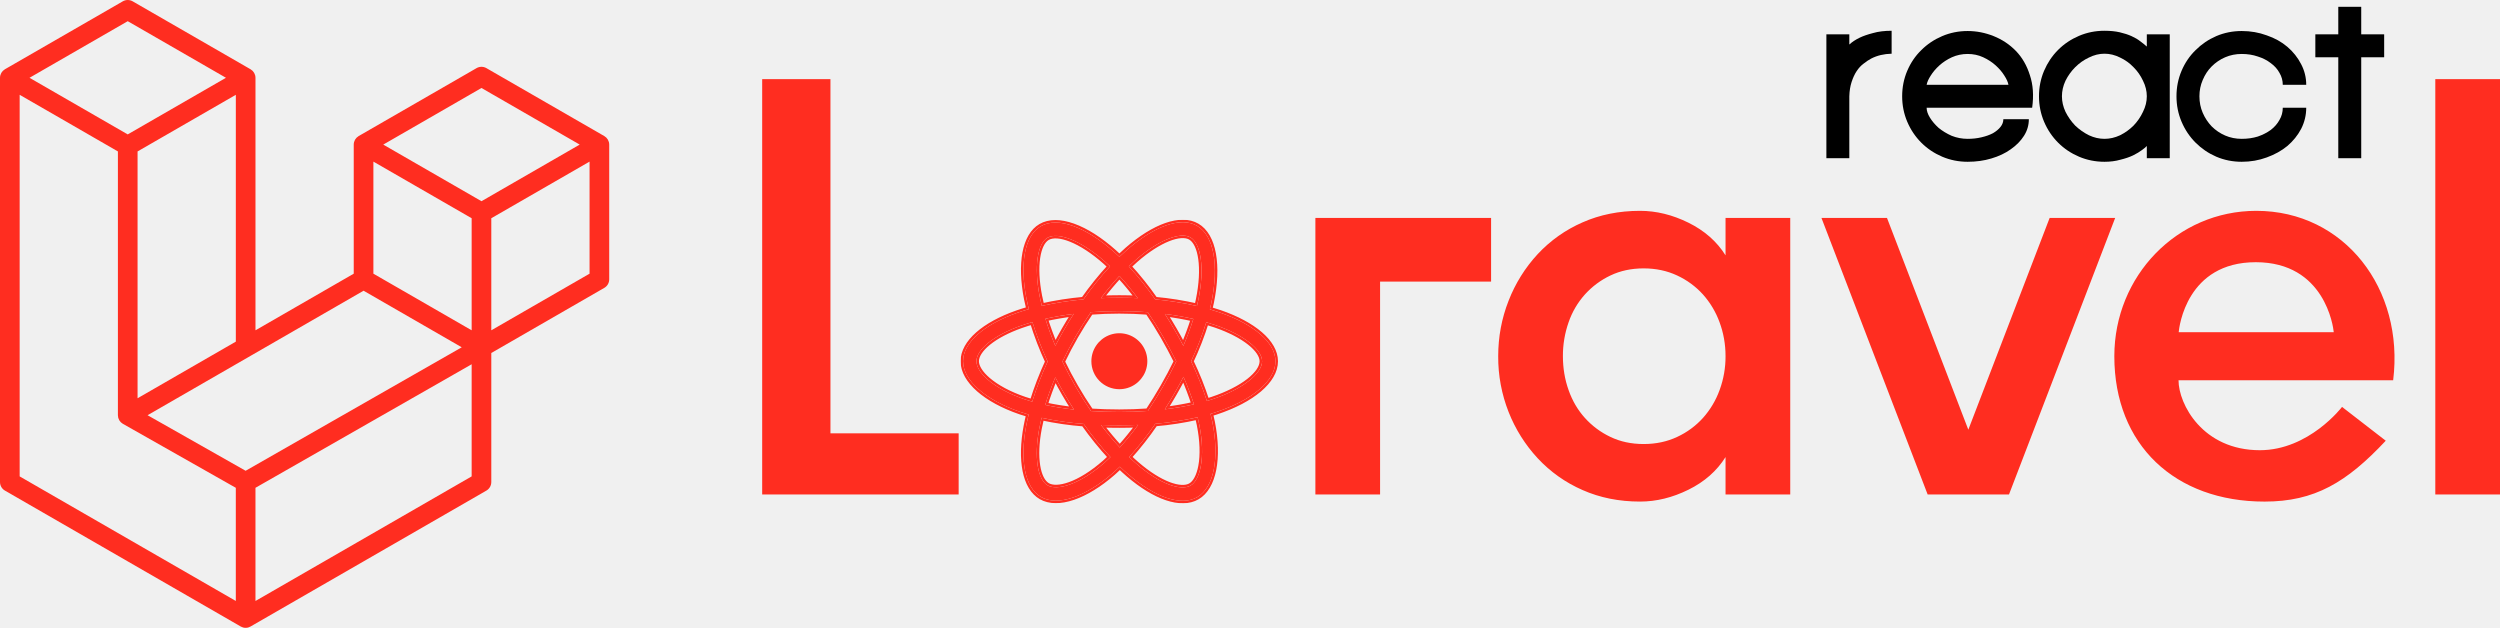
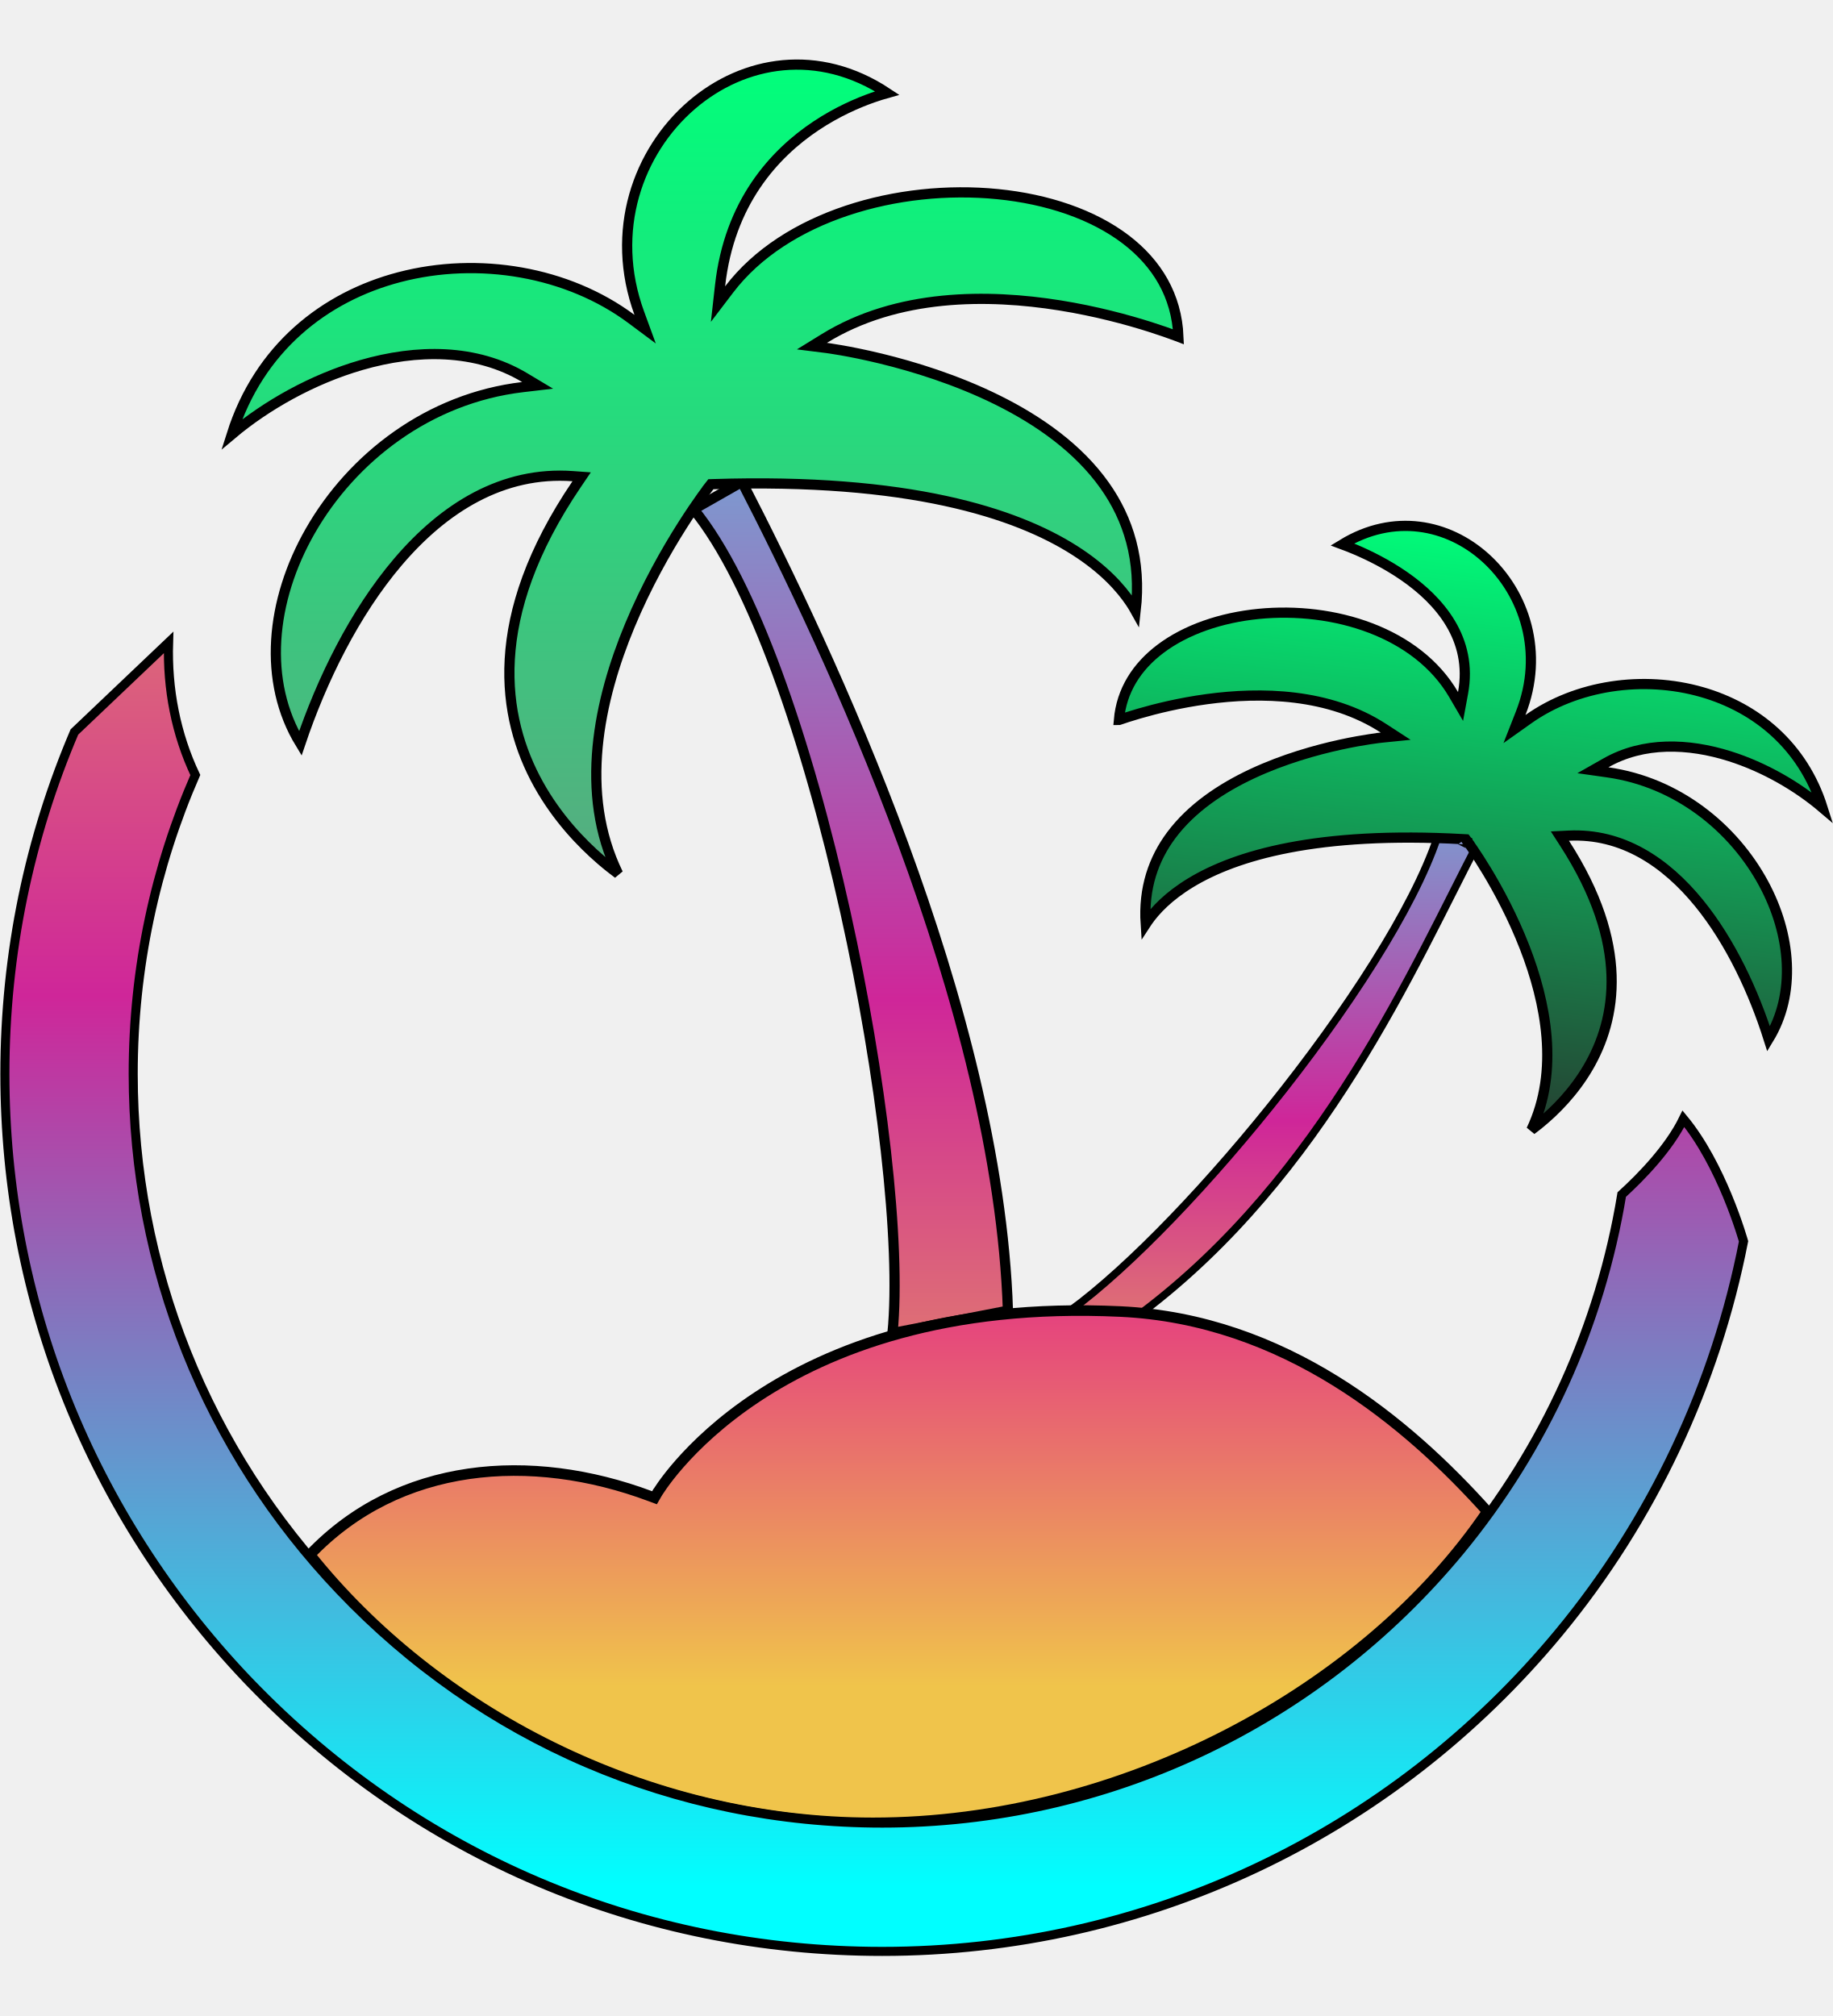
- <svg xmlns="http://www.w3.org/2000/svg" width="1991" height="500" viewBox="0 0 1991 500" fill="none">
-   <mask id="path-1-outside-1_1_7" maskUnits="userSpaceOnUse" x="765" y="175" width="253" height="226" fill="black">
-     <rect fill="white" x="765" y="175" width="253" height="226" />
-     <path d="M971.537 248.894C968.887 247.988 966.217 247.145 963.529 246.365C963.975 244.551 964.386 242.726 964.763 240.892C970.827 211.403 966.862 187.646 953.33 179.825C940.374 172.321 919.125 180.141 897.69 198.84C895.582 200.685 893.518 202.585 891.496 204.541C890.149 203.242 888.767 201.97 887.35 200.727C864.884 180.732 842.365 172.31 828.849 180.157C815.893 187.677 812.042 210.009 817.499 237.958C818.045 240.722 818.658 243.474 819.339 246.214C816.152 247.121 813.073 248.09 810.13 249.117C783.823 258.316 767 272.739 767 287.696C767 303.15 785.056 318.646 812.488 328.042C814.713 328.799 816.959 329.502 819.225 330.152C818.489 333.085 817.838 336.051 817.271 339.05C812.089 366.518 816.131 388.321 829.062 395.795C842.417 403.511 864.822 395.582 886.661 376.458C888.389 374.945 890.116 373.347 891.844 371.664C894.027 373.775 896.273 375.824 898.581 377.811C919.726 396.043 940.607 403.408 953.517 395.914C966.862 388.171 971.2 364.746 965.566 336.246C965.134 334.07 964.637 331.848 964.074 329.582C965.649 329.115 967.192 328.633 968.702 328.136C997.206 318.667 1015.78 303.358 1015.78 287.711C1015.76 272.682 998.403 258.165 971.537 248.894ZM904.681 206.873C923.043 190.854 940.208 184.531 948.033 189.05C956.362 193.865 959.601 213.279 954.367 238.741C954.021 240.399 953.648 242.053 953.247 243.701C942.289 241.208 931.177 239.449 919.985 238.435C913.577 229.204 906.553 220.417 898.959 212.133C900.818 210.33 902.722 208.576 904.671 206.873H904.681ZM840.453 300.476C842.702 304.829 845.053 309.129 847.507 313.376C850.005 317.708 852.608 321.977 855.317 326.182C847.616 325.345 839.963 324.111 832.389 322.487C834.586 315.376 837.292 307.991 840.453 300.476ZM840.453 275.429C837.343 268.074 834.711 260.84 832.55 253.853C839.65 252.262 847.216 250.962 855.104 249.977C852.461 254.102 849.918 258.288 847.475 262.534C845.033 266.781 842.687 271.079 840.437 275.429H840.453ZM846.102 287.955C849.377 281.124 852.905 274.425 856.685 267.857C860.461 261.292 864.481 254.878 868.745 248.614C876.146 248.054 883.733 247.759 891.398 247.759C899.063 247.759 906.697 248.054 914.093 248.619C918.311 254.869 922.307 261.261 926.08 267.795C929.853 274.328 933.427 280.996 936.803 287.799C933.472 294.654 929.906 301.381 926.106 307.981C922.336 314.545 918.363 320.978 914.186 327.281C906.801 327.799 899.156 328.084 891.382 328.084C883.609 328.084 876.109 327.84 868.859 327.369C864.564 321.084 860.511 314.642 856.7 308.043C852.89 301.444 849.352 294.748 846.087 287.955H846.102ZM935.305 313.303C937.81 308.957 940.215 304.553 942.519 300.093C945.678 307.255 948.467 314.576 950.874 322.025C943.21 323.751 935.462 325.074 927.661 325.99C930.293 321.813 932.842 317.584 935.305 313.303ZM942.416 275.434C940.121 271.063 937.736 266.744 935.258 262.477C932.84 258.269 930.319 254.113 927.697 250.008C935.632 251.013 943.245 252.35 950.381 253.983C948.087 261.262 945.428 268.421 942.416 275.434ZM891.502 219.747C896.677 225.401 901.563 231.314 906.143 237.461C896.347 236.994 886.545 236.994 876.736 237.461C881.572 231.066 886.521 225.131 891.502 219.747ZM834.198 189.366C842.521 184.536 860.924 191.439 880.323 208.682C881.561 209.786 882.81 210.941 884.054 212.139C876.422 220.421 869.348 229.201 862.878 238.42C851.711 239.426 840.621 241.157 829.678 243.602C829.046 241.059 828.476 238.499 827.968 235.922C823.278 211.962 826.382 193.901 834.198 189.366ZM822.065 319.89C819.992 319.299 817.945 318.658 815.924 317.967C803.796 313.821 793.779 308.411 786.901 302.518C780.744 297.237 777.624 291.966 777.624 287.696C777.624 278.621 791.13 267.043 813.654 259.191C816.483 258.207 819.337 257.307 822.215 256.491C825.561 267.242 829.612 277.759 834.343 287.976C829.555 298.333 825.454 308.994 822.065 319.89ZM879.659 368.436C870.004 376.894 860.333 382.89 851.808 385.911C844.148 388.622 838.048 388.7 834.363 386.569C826.517 382.035 823.252 364.523 827.704 341.035C828.232 338.271 828.837 335.507 829.518 332.743C840.57 335.124 851.771 336.75 863.044 337.609C869.577 346.876 876.71 355.706 884.396 364.041C882.852 365.559 881.271 367.021 879.659 368.436ZM891.797 356.402C886.76 350.955 881.732 344.927 876.83 338.449C881.594 338.636 886.445 338.729 891.382 338.729C896.451 338.729 901.468 338.62 906.412 338.397C901.849 344.643 896.971 350.652 891.797 356.402ZM956.331 371.219C954.849 379.221 951.869 384.559 948.184 386.694C940.342 391.244 923.577 385.331 905.5 369.736C903.427 367.954 901.354 366.041 899.244 364.036C906.781 355.668 913.747 346.803 920.094 337.501C931.429 336.54 942.685 334.8 953.781 332.292C954.289 334.344 954.738 336.355 955.128 338.325C957.621 350.918 957.979 362.31 956.331 371.219ZM965.349 318.024C963.991 318.475 962.591 318.911 961.171 319.336C957.692 308.535 953.483 297.983 948.572 287.753C953.299 277.659 957.343 267.26 960.679 256.626C963.224 257.367 965.696 258.145 968.075 258.969C991.096 266.908 1005.14 278.663 1005.14 287.696C1005.14 297.335 989.971 309.846 965.349 318.024Z" />
-   </mask>
-   <path d="M971.537 248.894C968.887 247.988 966.217 247.145 963.529 246.365C963.975 244.551 964.386 242.726 964.763 240.892C970.827 211.403 966.862 187.646 953.33 179.825C940.374 172.321 919.125 180.141 897.69 198.84C895.582 200.685 893.518 202.585 891.496 204.541C890.149 203.242 888.767 201.97 887.35 200.727C864.884 180.732 842.365 172.31 828.849 180.157C815.893 187.677 812.042 210.009 817.499 237.958C818.045 240.722 818.658 243.474 819.339 246.214C816.152 247.121 813.073 248.09 810.13 249.117C783.823 258.316 767 272.739 767 287.696C767 303.15 785.056 318.646 812.488 328.042C814.713 328.799 816.959 329.502 819.225 330.152C818.489 333.085 817.838 336.051 817.271 339.05C812.089 366.518 816.131 388.321 829.062 395.795C842.417 403.511 864.822 395.582 886.661 376.458C888.389 374.945 890.116 373.347 891.844 371.664C894.027 373.775 896.273 375.824 898.581 377.811C919.726 396.043 940.607 403.408 953.517 395.914C966.862 388.171 971.2 364.746 965.566 336.246C965.134 334.07 964.637 331.848 964.074 329.582C965.649 329.115 967.192 328.633 968.702 328.136C997.206 318.667 1015.78 303.358 1015.78 287.711C1015.76 272.682 998.403 258.165 971.537 248.894ZM904.681 206.873C923.043 190.854 940.208 184.531 948.033 189.05C956.362 193.865 959.601 213.279 954.367 238.741C954.021 240.399 953.648 242.053 953.247 243.701C942.289 241.208 931.177 239.449 919.985 238.435C913.577 229.204 906.553 220.417 898.959 212.133C900.818 210.33 902.722 208.576 904.671 206.873H904.681ZM840.453 300.476C842.702 304.829 845.053 309.129 847.507 313.376C850.005 317.708 852.608 321.977 855.317 326.182C847.616 325.345 839.963 324.111 832.389 322.487C834.586 315.376 837.292 307.991 840.453 300.476ZM840.453 275.429C837.343 268.074 834.711 260.84 832.55 253.853C839.65 252.262 847.216 250.962 855.104 249.977C852.461 254.102 849.918 258.288 847.475 262.534C845.033 266.781 842.687 271.079 840.437 275.429H840.453ZM846.102 287.955C849.377 281.124 852.905 274.425 856.685 267.857C860.461 261.292 864.481 254.878 868.745 248.614C876.146 248.054 883.733 247.759 891.398 247.759C899.063 247.759 906.697 248.054 914.093 248.619C918.311 254.869 922.307 261.261 926.08 267.795C929.853 274.328 933.427 280.996 936.803 287.799C933.472 294.654 929.906 301.381 926.106 307.981C922.336 314.545 918.363 320.978 914.186 327.281C906.801 327.799 899.156 328.084 891.382 328.084C883.609 328.084 876.109 327.84 868.859 327.369C864.564 321.084 860.511 314.642 856.7 308.043C852.89 301.444 849.352 294.748 846.087 287.955H846.102ZM935.305 313.303C937.81 308.957 940.215 304.553 942.519 300.093C945.678 307.255 948.467 314.576 950.874 322.025C943.21 323.751 935.462 325.074 927.661 325.99C930.293 321.813 932.842 317.584 935.305 313.303ZM942.416 275.434C940.121 271.063 937.736 266.744 935.258 262.477C932.84 258.269 930.319 254.113 927.697 250.008C935.632 251.013 943.245 252.35 950.381 253.983C948.087 261.262 945.428 268.421 942.416 275.434ZM891.502 219.747C896.677 225.401 901.563 231.314 906.143 237.461C896.347 236.994 886.545 236.994 876.736 237.461C881.572 231.066 886.521 225.131 891.502 219.747ZM834.198 189.366C842.521 184.536 860.924 191.439 880.323 208.682C881.561 209.786 882.81 210.941 884.054 212.139C876.422 220.421 869.348 229.201 862.878 238.42C851.711 239.426 840.621 241.157 829.678 243.602C829.046 241.059 828.476 238.499 827.968 235.922C823.278 211.962 826.382 193.901 834.198 189.366ZM822.065 319.89C819.992 319.299 817.945 318.658 815.924 317.967C803.796 313.821 793.779 308.411 786.901 302.518C780.744 297.237 777.624 291.966 777.624 287.696C777.624 278.621 791.13 267.043 813.654 259.191C816.483 258.207 819.337 257.307 822.215 256.491C825.561 267.242 829.612 277.759 834.343 287.976C829.555 298.333 825.454 308.994 822.065 319.89ZM879.659 368.436C870.004 376.894 860.333 382.89 851.808 385.911C844.148 388.622 838.048 388.7 834.363 386.569C826.517 382.035 823.252 364.523 827.704 341.035C828.232 338.271 828.837 335.507 829.518 332.743C840.57 335.124 851.771 336.75 863.044 337.609C869.577 346.876 876.71 355.706 884.396 364.041C882.852 365.559 881.271 367.021 879.659 368.436ZM891.797 356.402C886.76 350.955 881.732 344.927 876.83 338.449C881.594 338.636 886.445 338.729 891.382 338.729C896.451 338.729 901.468 338.62 906.412 338.397C901.849 344.643 896.971 350.652 891.797 356.402ZM956.331 371.219C954.849 379.221 951.869 384.559 948.184 386.694C940.342 391.244 923.577 385.331 905.5 369.736C903.427 367.954 901.354 366.041 899.244 364.036C906.781 355.668 913.747 346.803 920.094 337.501C931.429 336.54 942.685 334.8 953.781 332.292C954.289 334.344 954.738 336.355 955.128 338.325C957.621 350.918 957.979 362.31 956.331 371.219ZM965.349 318.024C963.991 318.475 962.591 318.911 961.171 319.336C957.692 308.535 953.483 297.983 948.572 287.753C953.299 277.659 957.343 267.26 960.679 256.626C963.224 257.367 965.696 258.145 968.075 258.969C991.096 266.908 1005.14 278.663 1005.14 287.696C1005.14 297.335 989.971 309.846 965.349 318.024Z" fill="#FF2D20" />
-   <path d="M971.537 248.894C968.887 247.988 966.217 247.145 963.529 246.365C963.975 244.551 964.386 242.726 964.763 240.892C970.827 211.403 966.862 187.646 953.33 179.825C940.374 172.321 919.125 180.141 897.69 198.84C895.582 200.685 893.518 202.585 891.496 204.541C890.149 203.242 888.767 201.97 887.35 200.727C864.884 180.732 842.365 172.31 828.849 180.157C815.893 187.677 812.042 210.009 817.499 237.958C818.045 240.722 818.658 243.474 819.339 246.214C816.152 247.121 813.073 248.09 810.13 249.117C783.823 258.316 767 272.739 767 287.696C767 303.15 785.056 318.646 812.488 328.042C814.713 328.799 816.959 329.502 819.225 330.152C818.489 333.085 817.838 336.051 817.271 339.05C812.089 366.518 816.131 388.321 829.062 395.795C842.417 403.511 864.822 395.582 886.661 376.458C888.389 374.945 890.116 373.347 891.844 371.664C894.027 373.775 896.273 375.824 898.581 377.811C919.726 396.043 940.607 403.408 953.517 395.914C966.862 388.171 971.2 364.746 965.566 336.246C965.134 334.07 964.637 331.848 964.074 329.582C965.649 329.115 967.192 328.633 968.702 328.136C997.206 318.667 1015.78 303.358 1015.78 287.711C1015.76 272.682 998.403 258.165 971.537 248.894ZM904.681 206.873C923.043 190.854 940.208 184.531 948.033 189.05C956.362 193.865 959.601 213.279 954.367 238.741C954.021 240.399 953.648 242.053 953.247 243.701C942.289 241.208 931.177 239.449 919.985 238.435C913.577 229.204 906.553 220.417 898.959 212.133C900.818 210.33 902.722 208.576 904.671 206.873H904.681ZM840.453 300.476C842.702 304.829 845.053 309.129 847.507 313.376C850.005 317.708 852.608 321.977 855.317 326.182C847.616 325.345 839.963 324.111 832.389 322.487C834.586 315.376 837.292 307.991 840.453 300.476ZM840.453 275.429C837.343 268.074 834.711 260.84 832.55 253.853C839.65 252.262 847.216 250.962 855.104 249.977C852.461 254.102 849.918 258.288 847.475 262.534C845.033 266.781 842.687 271.079 840.437 275.429H840.453ZM846.102 287.955C849.377 281.124 852.905 274.425 856.685 267.857C860.461 261.292 864.481 254.878 868.745 248.614C876.146 248.054 883.733 247.759 891.398 247.759C899.063 247.759 906.697 248.054 914.093 248.619C918.311 254.869 922.307 261.261 926.08 267.795C929.853 274.328 933.427 280.996 936.803 287.799C933.472 294.654 929.906 301.381 926.106 307.981C922.336 314.545 918.363 320.978 914.186 327.281C906.801 327.799 899.156 328.084 891.382 328.084C883.609 328.084 876.109 327.84 868.859 327.369C864.564 321.084 860.511 314.642 856.7 308.043C852.89 301.444 849.352 294.748 846.087 287.955H846.102ZM935.305 313.303C937.81 308.957 940.215 304.553 942.519 300.093C945.678 307.255 948.467 314.576 950.874 322.025C943.21 323.751 935.462 325.074 927.661 325.99C930.293 321.813 932.842 317.584 935.305 313.303ZM942.416 275.434C940.121 271.063 937.736 266.744 935.258 262.477C932.84 258.269 930.319 254.113 927.697 250.008C935.632 251.013 943.245 252.35 950.381 253.983C948.087 261.262 945.428 268.421 942.416 275.434ZM891.502 219.747C896.677 225.401 901.563 231.314 906.143 237.461C896.347 236.994 886.545 236.994 876.736 237.461C881.572 231.066 886.521 225.131 891.502 219.747ZM834.198 189.366C842.521 184.536 860.924 191.439 880.323 208.682C881.561 209.786 882.81 210.941 884.054 212.139C876.422 220.421 869.348 229.201 862.878 238.42C851.711 239.426 840.621 241.157 829.678 243.602C829.046 241.059 828.476 238.499 827.968 235.922C823.278 211.962 826.382 193.901 834.198 189.366ZM822.065 319.89C819.992 319.299 817.945 318.658 815.924 317.967C803.796 313.821 793.779 308.411 786.901 302.518C780.744 297.237 777.624 291.966 777.624 287.696C777.624 278.621 791.13 267.043 813.654 259.191C816.483 258.207 819.337 257.307 822.215 256.491C825.561 267.242 829.612 277.759 834.343 287.976C829.555 298.333 825.454 308.994 822.065 319.89ZM879.659 368.436C870.004 376.894 860.333 382.89 851.808 385.911C844.148 388.622 838.048 388.7 834.363 386.569C826.517 382.035 823.252 364.523 827.704 341.035C828.232 338.271 828.837 335.507 829.518 332.743C840.57 335.124 851.771 336.75 863.044 337.609C869.577 346.876 876.71 355.706 884.396 364.041C882.852 365.559 881.271 367.021 879.659 368.436ZM891.797 356.402C886.76 350.955 881.732 344.927 876.83 338.449C881.594 338.636 886.445 338.729 891.382 338.729C896.451 338.729 901.468 338.62 906.412 338.397C901.849 344.643 896.971 350.652 891.797 356.402ZM956.331 371.219C954.849 379.221 951.869 384.559 948.184 386.694C940.342 391.244 923.577 385.331 905.5 369.736C903.427 367.954 901.354 366.041 899.244 364.036C906.781 355.668 913.747 346.803 920.094 337.501C931.429 336.54 942.685 334.8 953.781 332.292C954.289 334.344 954.738 336.355 955.128 338.325C957.621 350.918 957.979 362.31 956.331 371.219ZM965.349 318.024C963.991 318.475 962.591 318.911 961.171 319.336C957.692 308.535 953.483 297.983 948.572 287.753C953.299 277.659 957.343 267.26 960.679 256.626C963.224 257.367 965.696 258.145 968.075 258.969C991.096 266.908 1005.14 278.663 1005.14 287.696C1005.14 297.335 989.971 309.846 965.349 318.024Z" stroke="#FF2D20" stroke-width="4" mask="url(#path-1-outside-1_1_7)" />
-   <path d="M891.382 309.96C895.793 309.974 900.109 308.679 903.783 306.24C907.457 303.8 910.325 300.324 912.023 296.253C913.721 292.182 914.172 287.699 913.321 283.372C912.469 279.044 910.352 275.066 907.239 271.943C904.125 268.819 900.154 266.689 895.829 265.823C891.504 264.957 887.02 265.394 882.944 267.079C878.867 268.764 875.383 271.62 872.931 275.286C870.479 278.953 869.17 283.264 869.17 287.675C869.164 290.597 869.733 293.492 870.847 296.193C871.96 298.895 873.595 301.351 875.658 303.421C877.72 305.49 880.171 307.133 882.869 308.255C885.567 309.377 888.46 309.957 891.382 309.96Z" fill="#FF2D20" />
-   <path fill-rule="evenodd" clip-rule="evenodd" d="M484.904 113.113C485.084 113.78 485.176 114.467 485.178 115.157V222.481C485.178 223.859 484.815 225.212 484.125 226.404C483.435 227.596 482.443 228.584 481.25 229.27L391.267 281.132V383.926C391.267 386.724 389.782 389.306 387.359 390.715L199.527 498.958C199.097 499.202 198.628 499.359 198.159 499.525C197.984 499.584 197.817 499.691 197.632 499.74C196.319 500.087 194.939 500.087 193.626 499.74C193.411 499.682 193.215 499.564 193.01 499.486C192.58 499.33 192.131 499.193 191.72 498.958L3.928 390.715C2.735 390.029 1.744 389.04 1.054 387.848C0.365 386.656 0.001 385.304 0 383.926L0 61.955C0 61.251 0.098 60.566 0.274 59.901C0.332 59.676 0.469 59.471 0.547 59.246C0.694 58.835 0.831 58.414 1.046 58.033C1.192 57.779 1.407 57.573 1.583 57.338C1.808 57.025 2.013 56.703 2.277 56.429C2.501 56.204 2.795 56.038 3.049 55.842C3.332 55.607 3.586 55.353 3.908 55.167L97.819 1.045C99.008 0.36 100.356 0 101.728 0C103.099 0 104.447 0.36 105.636 1.045L199.537 55.167H199.557C199.869 55.363 200.133 55.607 200.417 55.832C200.671 56.028 200.954 56.204 201.179 56.419C201.452 56.703 201.648 57.025 201.882 57.338C202.048 57.573 202.273 57.779 202.41 58.033C202.635 58.424 202.762 58.835 202.918 59.246C202.996 59.471 203.133 59.676 203.192 59.911C203.371 60.578 203.463 61.265 203.465 61.955V263.055L281.713 217.952V115.148C281.713 114.463 281.81 113.768 281.986 113.113C282.055 112.878 282.182 112.673 282.26 112.448C282.416 112.037 282.553 111.617 282.768 111.235C282.915 110.981 283.13 110.775 283.296 110.541C283.53 110.228 283.726 109.905 283.999 109.631C284.224 109.406 284.507 109.24 284.761 109.044C285.054 108.809 285.309 108.555 285.621 108.369L379.542 54.248C380.73 53.562 382.078 53.201 383.45 53.201C384.822 53.201 386.17 53.562 387.359 54.248L481.26 108.369C481.592 108.565 481.846 108.809 482.139 109.034C482.383 109.23 482.667 109.406 482.891 109.621C483.165 109.905 483.36 110.228 483.595 110.541C483.771 110.775 483.986 110.981 484.123 111.235C484.347 111.617 484.474 112.037 484.631 112.448C484.719 112.673 484.846 112.878 484.904 113.113ZM469.524 217.952V128.705L436.664 147.642L391.267 173.808V263.055L469.534 217.952H469.524ZM375.623 379.397V290.091L330.969 315.621L203.455 388.475V478.622L375.623 379.397ZM15.653 75.503V379.397L187.802 478.612V388.485L97.868 337.532L97.839 337.513L97.8 337.493C97.497 337.317 97.243 337.063 96.959 336.847C96.715 336.652 96.432 336.495 96.217 336.28L96.197 336.251C95.943 336.006 95.767 335.703 95.552 335.429C95.357 335.165 95.122 334.94 94.966 334.666L94.956 334.637C94.78 334.343 94.673 333.991 94.546 333.659C94.419 333.365 94.253 333.091 94.175 332.778C94.077 332.407 94.057 332.006 94.018 331.624C93.979 331.331 93.901 331.037 93.901 330.744V120.606L48.514 94.43L15.653 75.503ZM101.737 16.872L23.5 61.955L101.718 107.039L179.946 61.946L101.718 16.872H101.737ZM142.425 298.23L187.812 272.074V75.503L154.951 94.44L109.554 120.606V317.177L142.425 298.23ZM383.45 70.074L305.222 115.157L383.45 160.241L461.668 115.148L383.45 70.074ZM375.623 173.808L330.227 147.642L297.366 128.705V217.952L342.753 244.108L375.623 263.055V173.808ZM195.619 374.927L310.362 309.351L367.719 276.583L289.549 231.529L199.547 283.401L117.518 330.675L195.619 374.927Z" fill="#FF2D20" />
-   <path fill-rule="evenodd" clip-rule="evenodd" d="M661.371 63V345.115H763.474V393.787H607V63H661.371ZM1047.57 393.787V173.576H1187.5V224.268H1099.09V393.811H1047.57V393.787ZM1374.22 203.347V173.576H1425.75V393.799H1374.22V364.016C1367.29 375.045 1357.45 383.712 1344.68 390.004C1331.92 396.308 1319.08 399.454 1306.15 399.454C1289.45 399.454 1274.17 396.394 1260.3 390.249C1246.79 384.36 1234.64 375.751 1224.61 364.958C1214.66 354.224 1206.81 341.728 1201.45 328.112C1195.88 313.965 1193.07 298.88 1193.17 283.675C1193.17 268.251 1195.93 253.513 1201.45 239.484C1206.77 225.777 1214.62 213.193 1224.6 202.393C1234.64 191.605 1246.79 183 1260.3 177.114C1274.17 170.969 1289.45 167.909 1306.15 167.909C1319.07 167.909 1331.92 171.055 1344.68 177.359C1357.45 183.663 1367.29 192.318 1374.22 203.347ZM1369.5 310.619C1372.67 301.995 1374.27 292.875 1374.22 283.688C1374.22 274.225 1372.63 265.252 1369.5 256.757C1366.54 248.576 1362.06 241.035 1356.27 234.538C1350.5 228.166 1343.5 223.021 1335.7 219.408C1327.67 215.638 1318.75 213.74 1308.99 213.74C1299.22 213.74 1290.39 215.638 1282.52 219.408C1274.81 223.064 1267.9 228.206 1262.19 234.538C1256.42 241.001 1252 248.551 1249.2 256.744C1246.17 265.399 1244.65 274.508 1244.7 283.675C1244.7 293.126 1246.18 302.111 1249.2 310.606C1252.18 319.126 1256.52 326.52 1262.19 332.824C1267.9 339.159 1274.81 344.302 1282.52 347.955C1290.39 351.737 1299.22 353.623 1308.99 353.623C1318.75 353.623 1327.67 351.737 1335.7 347.955C1343.51 344.346 1350.5 339.2 1356.27 332.824C1362.06 326.332 1366.54 318.795 1369.5 310.619ZM1632.33 173.576H1684.52L1599.96 393.799H1535.18L1450.61 173.576H1502.8L1567.57 342.214L1632.33 173.576ZM1796.91 167.909C1867.06 167.909 1914.91 230.07 1905.92 302.821H1734.98C1734.98 321.819 1754.17 358.544 1799.74 358.544C1838.92 358.544 1865.19 324.084 1865.2 324.06L1900.01 350.991C1868.89 384.202 1843.4 399.467 1803.49 399.467C1732.19 399.467 1683.85 354.369 1683.85 283.688C1683.85 219.751 1733.82 167.909 1796.91 167.909ZM1735.11 264.542H1858.6C1858.22 260.307 1851.52 208.819 1796.49 208.819C1741.45 208.819 1735.51 260.307 1735.11 264.542ZM1939.47 393.787V63H1991V393.787H1939.47Z" fill="#FF2D20" />
-   <path d="M1472.8 35.462C1474.96 33.432 1477.74 31.605 1481.12 29.981C1483.96 28.628 1487.48 27.41 1491.68 26.327C1495.87 25.109 1500.81 24.5 1506.49 24.5V42.77C1500.4 42.905 1494.99 44.191 1490.25 46.627C1488.22 47.71 1486.19 49.063 1484.16 50.687C1482.13 52.176 1480.31 54.138 1478.68 56.574C1477.06 59.01 1475.71 61.92 1474.62 65.303C1473.54 68.551 1472.93 72.34 1472.8 76.671V126H1454.53V27.342H1472.8V35.462Z" fill="black" />
-   <path d="M1615.77 94.941C1615.77 99.678 1614.49 104.076 1611.91 108.136C1609.34 112.196 1605.82 115.782 1601.36 118.895C1597.03 122.008 1591.89 124.444 1585.93 126.203C1580.11 127.962 1573.82 128.842 1567.05 128.842C1559.88 128.842 1553.11 127.489 1546.75 124.782C1540.39 122.075 1534.84 118.354 1530.11 113.617C1525.37 108.88 1521.65 103.332 1518.94 96.971C1516.23 90.61 1514.88 83.844 1514.88 76.671C1514.88 69.498 1516.23 62.732 1518.94 56.371C1521.65 50.01 1525.37 44.529 1530.11 39.928C1534.84 35.191 1540.39 31.47 1546.75 28.763C1553.11 26.056 1559.88 24.703 1567.05 24.703C1574.09 24.703 1580.99 26.056 1587.76 28.763C1594.52 31.47 1600.41 35.394 1605.42 40.537C1610.43 45.68 1614.15 52.108 1616.58 59.822C1619.15 67.401 1619.76 76.062 1618.41 85.806H1534.37C1534.37 88.242 1535.25 90.881 1537.01 93.723C1538.77 96.565 1541.07 99.272 1543.91 101.843C1546.89 104.279 1550.34 106.377 1554.26 108.136C1558.32 109.76 1562.59 110.572 1567.05 110.572C1570.98 110.572 1574.63 110.166 1578.01 109.354C1581.53 108.542 1584.58 107.459 1587.15 106.106C1589.72 104.617 1591.75 102.926 1593.24 101.031C1594.73 99.136 1595.47 97.106 1595.47 94.941H1615.77ZM1599.53 67.536C1599.13 65.371 1598.04 62.935 1596.28 60.228C1594.52 57.386 1592.22 54.679 1589.38 52.108C1586.54 49.537 1583.22 47.371 1579.43 45.612C1575.65 43.853 1571.52 42.973 1567.05 42.973C1562.59 42.973 1558.39 43.853 1554.47 45.612C1550.68 47.371 1547.36 49.537 1544.52 52.108C1541.68 54.679 1539.38 57.386 1537.62 60.228C1535.86 62.935 1534.77 65.371 1534.37 67.536H1599.53Z" fill="black" />
-   <path d="M1709.72 126V116.256C1709.04 117.068 1707.76 118.151 1705.86 119.504C1704.1 120.857 1701.74 122.278 1698.76 123.767C1695.92 125.12 1692.53 126.271 1688.61 127.218C1684.82 128.301 1680.62 128.842 1676.02 128.842C1668.85 128.842 1662.08 127.489 1655.72 124.782C1649.36 122.075 1643.81 118.354 1639.08 113.617C1634.34 108.88 1630.62 103.332 1627.91 96.971C1625.21 90.61 1623.85 83.844 1623.85 76.671C1623.85 69.498 1625.21 62.732 1627.91 56.371C1630.62 50.01 1634.34 44.462 1639.08 39.725C1643.81 34.988 1649.36 31.267 1655.72 28.56C1662.08 25.853 1668.85 24.5 1676.02 24.5C1680.62 24.5 1684.68 24.906 1688.2 25.718C1691.72 26.53 1694.83 27.545 1697.54 28.763C1700.25 29.981 1702.55 31.334 1704.44 32.823C1706.47 34.312 1708.23 35.733 1709.72 37.086V27.342H1727.99V126H1709.72ZM1642.12 76.671C1642.12 80.866 1643.07 84.994 1644.96 89.054C1646.99 93.114 1649.57 96.768 1652.68 100.016C1655.93 103.129 1659.58 105.7 1663.64 107.73C1667.7 109.625 1671.83 110.572 1676.02 110.572C1680.22 110.572 1684.35 109.625 1688.41 107.73C1692.47 105.7 1696.05 103.129 1699.16 100.016C1702.28 96.768 1704.78 93.114 1706.68 89.054C1708.71 84.994 1709.72 80.866 1709.72 76.671C1709.72 72.476 1708.71 68.348 1706.68 64.288C1704.78 60.228 1702.28 56.642 1699.16 53.529C1696.05 50.281 1692.47 47.71 1688.41 45.815C1684.35 43.785 1680.22 42.77 1676.02 42.77C1671.83 42.77 1667.7 43.785 1663.64 45.815C1659.58 47.71 1655.93 50.281 1652.68 53.529C1649.57 56.642 1646.99 60.228 1644.96 64.288C1643.07 68.348 1642.12 72.476 1642.12 76.671Z" fill="black" />
-   <path d="M1836.68 85.806C1836.68 91.761 1835.32 97.377 1832.62 102.655C1829.91 107.798 1826.25 112.331 1821.65 116.256C1817.05 120.045 1811.57 123.09 1805.21 125.391C1798.98 127.692 1792.35 128.842 1785.32 128.842C1778.14 128.842 1771.38 127.489 1765.02 124.782C1758.79 122.075 1753.31 118.354 1748.57 113.617C1743.84 108.88 1740.11 103.332 1737.41 96.971C1734.7 90.61 1733.35 83.844 1733.35 76.671C1733.35 69.498 1734.7 62.732 1737.41 56.371C1740.11 50.01 1743.84 44.529 1748.57 39.928C1753.31 35.191 1758.79 31.47 1765.02 28.763C1771.38 26.056 1778.14 24.703 1785.32 24.703C1792.35 24.703 1798.98 25.853 1805.21 28.154C1811.57 30.319 1817.05 33.364 1821.65 37.289C1826.25 41.214 1829.91 45.815 1832.62 51.093C1835.32 56.236 1836.68 61.717 1836.68 67.536H1818C1818 64.153 1817.12 60.972 1815.36 57.995C1813.74 55.018 1811.44 52.446 1808.46 50.281C1805.48 47.98 1802.03 46.221 1798.11 45.003C1794.18 43.65 1789.92 42.973 1785.32 42.973C1780.58 42.973 1776.18 43.853 1772.12 45.612C1768.06 47.371 1764.47 49.807 1761.36 52.92C1758.38 55.897 1756.02 59.484 1754.26 63.679C1752.5 67.739 1751.62 72.07 1751.62 76.671C1751.62 81.408 1752.5 85.806 1754.26 89.866C1756.02 93.926 1758.38 97.512 1761.36 100.625C1764.47 103.738 1768.06 106.174 1772.12 107.933C1776.18 109.692 1780.58 110.572 1785.32 110.572C1789.92 110.572 1794.18 109.963 1798.11 108.745C1802.03 107.392 1805.48 105.632 1808.46 103.467C1811.44 101.166 1813.74 98.527 1815.36 95.55C1817.12 92.573 1818 89.325 1818 85.806H1836.68Z" fill="black" />
-   <path d="M1862.21 126V45.612H1843.94V27.342H1862.21V5.418H1880.48V27.342H1898.75V45.612H1880.48V126H1862.21Z" fill="black" />
+ <svg xmlns="http://www.w3.org/2000/svg" width="500" height="550" viewBox="0 0 1501 1554" fill="none">
+   <path d="M607.623 346.057C677.757 482.209 817.234 775.306 825.48 1024.89L730.948 1043.24C738.08 970.478 722.107 832.654 692.257 698.13C676.913 628.983 657.863 560.514 636.293 501.956C615.672 445.974 592.617 398.682 568.072 368.574L607.623 346.057Z" fill="url(#paint0_linear_408_197)" stroke="black" stroke-width="8.348" />
+   <path d="M566.687 37.325C608.959 1.112 670.07 -9.757 726.606 27.638C723.394 28.538 719.446 29.744 714.941 31.325C702.482 35.696 685.707 42.937 668.443 54.425C633.844 77.451 597.29 117.567 589.706 185.497L588.03 200.502L597.176 188.488C642.86 128.466 735.462 102.325 817.003 110.434C857.665 114.478 895.062 127.007 922.078 147.635C947.459 167.015 963.708 193.533 965.117 227.266C964.494 227.029 963.824 226.776 963.108 226.508C958.042 224.616 950.688 222.002 941.504 219.095C923.142 213.284 897.422 206.294 867.986 201.583C809.276 192.185 735.002 191.725 675.021 228.708L664.932 234.928L676.693 236.402H676.694L676.735 236.408C676.767 236.412 676.817 236.418 676.883 236.426C677.016 236.444 677.218 236.471 677.486 236.507C678.023 236.581 678.826 236.693 679.876 236.849C681.976 237.161 685.066 237.646 688.991 238.333C696.843 239.709 708.035 241.897 721.354 245.137C748.016 251.624 783.091 262.304 816.935 279.078C850.81 295.867 883.173 318.625 904.738 349.127C924.059 376.455 934.846 410.177 930.082 451.903C928.939 449.845 927.594 447.608 926.012 445.225C918.009 433.176 904.027 417.456 880.009 402.157C831.997 371.575 744.134 342.822 584.142 347.968L582.187 348.032L580.984 349.574L584.275 352.14C581.016 349.599 580.983 349.575 580.98 349.578C580.979 349.579 580.976 349.583 580.974 349.586C580.968 349.594 580.96 349.604 580.95 349.617C580.93 349.643 580.901 349.681 580.863 349.73C580.787 349.829 580.676 349.974 580.53 350.165C580.24 350.545 579.813 351.106 579.264 351.841C578.164 353.311 576.57 355.476 574.576 358.273C570.588 363.867 564.997 371.997 558.557 382.17C545.684 402.506 529.388 431.062 515.739 463.902C490.525 524.57 473.915 600.945 506.183 666.98C502.096 663.958 497.331 660.22 492.169 655.768C476.077 641.892 456.215 621.166 440.977 593.715C425.757 566.3 415.141 532.17 417.484 491.348C419.828 450.514 435.156 402.69 472.292 347.928L476.348 341.948L469.141 341.422C411.678 337.236 363.735 367.315 326.081 411.457C290.336 453.36 263.466 508.351 245.958 560.326C215.088 509.681 221.44 443.367 254.152 386.223C288.384 326.426 351.064 277.541 428.12 268.486L440.294 267.055L429.776 260.759C389.696 236.766 341.173 237.324 295.896 250.43C255.923 262 218.01 283.471 189.768 307.256C212.147 236.52 265.85 194.494 326.911 178.473C391.957 161.407 465.105 173.936 517.126 212.691L528.344 221.048L523.54 207.911C498.991 140.776 522.455 75.215 566.687 37.325Z" fill="url(#paint1_linear_408_197)" stroke="black" stroke-width="8.348" />
+   <path d="M1210.94 640.879C1158.11 742.047 1084.35 913.951 934.953 1026.65L875.831 1025.34C925.423 989.158 992.507 918.788 1051.42 843.668C1082.47 804.088 1111.31 763.107 1134.19 724.989C1156.1 688.505 1172.65 654.474 1180.38 626.728L1210.94 640.879Z" fill="url(#paint2_linear_408_197)" stroke="black" stroke-width="6.184" />
+   <path d="M1099.35 397.303C1141.53 371.597 1185.98 380.815 1216.37 408.114C1248.55 437.011 1264.83 486.089 1245.42 535.52L1240.31 548.542L1251.72 540.45C1291.1 512.526 1345.8 504.46 1393.95 518.311C1438.12 531.018 1476.58 562.092 1492.66 613.051C1472.12 595.577 1445.11 579.782 1416.51 570.77C1382.66 560.102 1345.98 558.771 1315.19 576.238L1304.54 582.284L1316.67 584.001C1373.87 592.092 1419.71 629.586 1444.17 674.74C1467.15 717.168 1470.91 765.581 1448.48 802.346C1436.22 763.65 1417.23 722.784 1391.56 691.216C1364 657.338 1328.32 633.697 1284.74 635.847L1277.52 636.202L1281.44 642.277C1308.22 683.833 1318.78 719.754 1319.81 750.167C1320.84 780.569 1312.35 805.761 1300.55 825.89C1288.73 846.053 1273.58 861.143 1261.34 871.204C1258.79 873.304 1256.36 875.181 1254.13 876.837C1277.2 828.367 1266.09 772.258 1248.69 727.465C1239.02 702.55 1227.28 680.814 1217.98 665.318C1213.32 657.564 1209.26 651.358 1206.36 647.083C1204.91 644.945 1203.75 643.289 1202.95 642.162C1202.55 641.599 1202.24 641.168 1202.02 640.875C1201.92 640.729 1201.84 640.617 1201.78 640.54C1201.75 640.502 1201.73 640.472 1201.71 640.451C1201.71 640.441 1201.7 640.433 1201.7 640.427C1201.69 640.424 1201.69 640.422 1201.69 640.42C1201.69 640.418 1201.69 640.417 1198.34 642.906L1201.69 640.416L1200.52 638.847L1198.57 638.738C1078.67 632.061 1012.1 652.066 975.349 674.28C956.962 685.394 946.102 697.026 939.811 706.032C939.272 706.804 938.768 707.557 938.294 708.287C936.33 678.683 944.842 654.876 959.138 635.629C975.69 613.346 1000.17 596.955 1025.76 585.011C1051.31 573.081 1077.7 565.716 1097.74 561.334C1107.76 559.146 1116.16 557.708 1122.04 556.818C1124.99 556.373 1127.3 556.065 1128.87 555.869C1129.66 555.772 1130.26 555.702 1130.66 555.656C1130.86 555.634 1131.01 555.617 1131.1 555.607C1131.15 555.601 1131.19 555.598 1131.21 555.596C1131.22 555.595 1131.23 555.594 1131.24 555.593C1131.24 555.593 1131.24 555.592 1131.24 555.592L1131.24 555.591L1143.03 554.395L1133.09 547.94C1088.49 518.968 1032.52 518.04 988.283 524.062C966.082 527.084 946.636 531.882 932.741 535.924C925.789 537.946 920.217 539.782 916.373 541.115C916.369 541.117 916.366 541.117 916.363 541.118C918.456 516.883 931.145 497.356 950.394 482.84C971.326 467.056 999.971 457.268 1030.73 454.227C1092.5 448.12 1160.7 469.303 1190.48 520.326L1196.15 530.047L1198.19 518.978C1206.36 474.546 1178.61 443.204 1150.19 423.447C1135.9 413.514 1121.16 406.288 1110.03 401.551C1105.92 399.805 1102.29 398.393 1099.35 397.303Z" fill="url(#paint3_linear_408_197)" stroke="black" stroke-width="8.348" />
+   <path d="M620.082 1095.53C679.146 1056.47 774.167 1018.84 917.632 1025.59C1052.06 1031.91 1152.4 1116.13 1218.11 1189.35C1119.34 1335.11 918.944 1444.36 714.979 1444.36C527.936 1444.36 355.39 1352.12 253.83 1224.77C326.475 1148.57 434.79 1140.25 532.599 1176.83L536.037 1178.11L537.865 1174.93H537.866C537.867 1174.93 537.869 1174.93 537.873 1174.92C537.881 1174.91 537.895 1174.88 537.914 1174.85C537.953 1174.78 538.016 1174.68 538.102 1174.54C538.274 1174.25 538.541 1173.82 538.906 1173.24C539.637 1172.09 540.76 1170.38 542.299 1168.2C545.377 1163.82 550.12 1157.55 556.718 1150.04C569.913 1135.03 590.523 1115.08 620.082 1095.53Z" fill="url(#paint4_linear_408_197)" stroke="black" stroke-width="8.657" />
+   <path d="M138.064 477.61C136.857 515.813 144.208 552.941 159.956 586.195C127.274 661.16 109.087 743.93 109.087 830.941C109.087 989.083 169.118 1139.3 278.135 1253.83V1253.83C394.956 1376.71 552.985 1444.55 722.564 1444.55C906.015 1444.55 1078.43 1363.25 1195.66 1221.67L1195.66 1221.67C1265.1 1137.61 1310.64 1036.6 1328.16 929.807C1344.68 914.788 1367.1 891.468 1378.67 867.724C1394.12 886.348 1406.17 910.397 1414.54 930.528C1419.04 941.356 1422.45 950.973 1424.73 957.88C1425.87 961.331 1426.73 964.103 1427.3 966.006C1427.57 966.899 1427.78 967.601 1427.92 968.092C1405.07 1085.3 1353.36 1195.85 1276.63 1288.64C1139.41 1454.48 937.51 1549.64 722.564 1549.64C525.401 1549.64 341.887 1471.56 205.126 1329.8L201.904 1326.44C74.266 1192.01 3.998 1016.21 3.998 830.941C3.998 731.653 24.253 637.007 60.928 550.957L138.064 477.61Z" fill="url(#paint5_linear_408_197)" stroke="black" stroke-width="7.42" />
+   <defs>
+     <linearGradient id="paint0_linear_408_197" x1="695.713" y1="86.527" x2="695.713" y2="1358.66" gradientUnits="userSpaceOnUse">
+       <stop stop-color="#4BDFF0" />
+       <stop offset="0.537" stop-color="#CF2699" />
+       <stop offset="1" stop-color="#F0C44B" />
+     </linearGradient>
+     <linearGradient id="paint1_linear_408_197" x1="575.637" y1="0.171" x2="575.637" y2="680.115" gradientUnits="userSpaceOnUse">
+       <stop stop-color="#00FF7B" />
+       <stop offset="1" stop-color="#59AA80" />
+     </linearGradient>
+     <linearGradient id="paint2_linear_408_197" x1="1040.79" y1="476.398" x2="1040.79" y2="1208.25" gradientUnits="userSpaceOnUse">
+       <stop stop-color="#4BDFF0" />
+       <stop offset="0.537" stop-color="#CF2699" />
+       <stop offset="1" stop-color="#F0C44B" />
+     </linearGradient>
+     <linearGradient id="paint3_linear_408_197" x1="1206.14" y1="377.959" x2="1155.26" y2="855.836" gradientUnits="userSpaceOnUse">
+       <stop stop-color="#00FF7B" />
+       <stop offset="1" stop-color="#244433" />
+     </linearGradient>
+     <linearGradient id="paint4_linear_408_197" x1="735.501" y1="-51.229" x2="735.501" y2="1332.6" gradientUnits="userSpaceOnUse">
+       <stop stop-color="#4BDFF0" />
+       <stop offset="0.735" stop-color="#E32988" />
+       <stop offset="1" stop-color="#F0C44B" />
+     </linearGradient>
+     <linearGradient id="paint5_linear_408_197" x1="716.009" y1="52.024" x2="716.009" y2="1496.99" gradientUnits="userSpaceOnUse">
+       <stop stop-color="#F0C44B" />
+       <stop offset="0.495" stop-color="#CF2699" />
+       <stop offset="1" stop-color="#00FFFF" />
+     </linearGradient>
+   </defs>
</svg>
